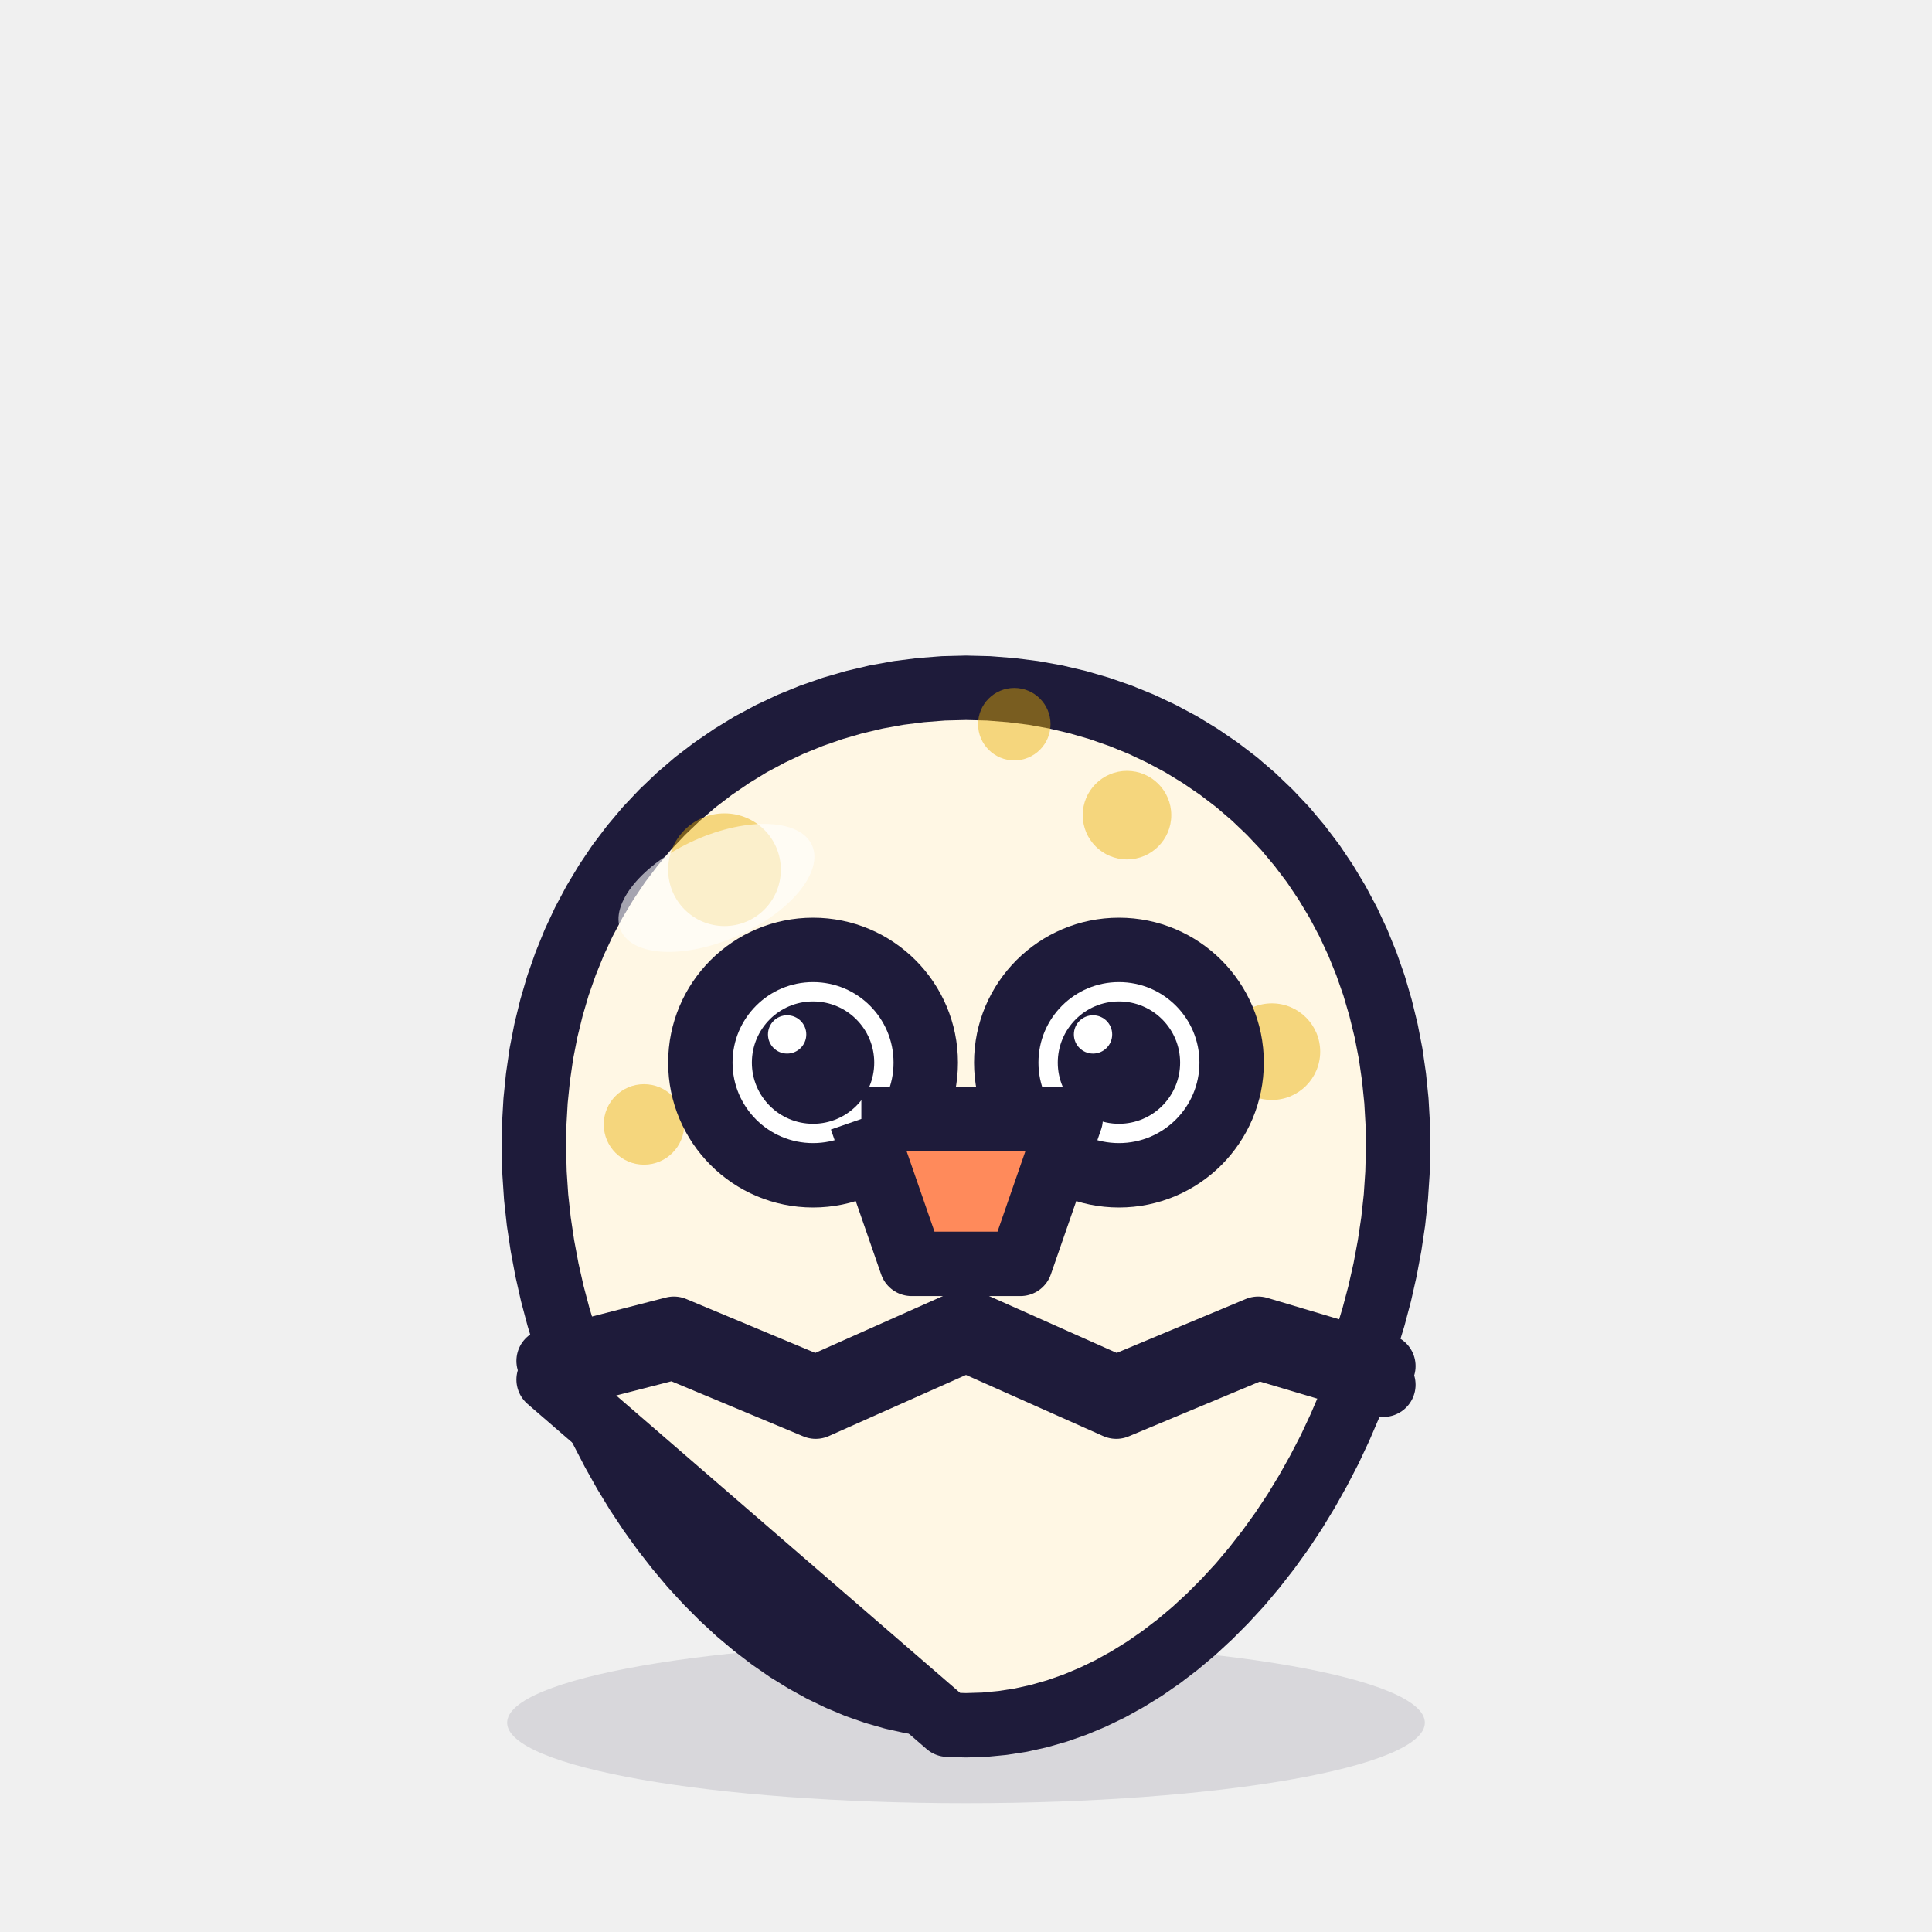
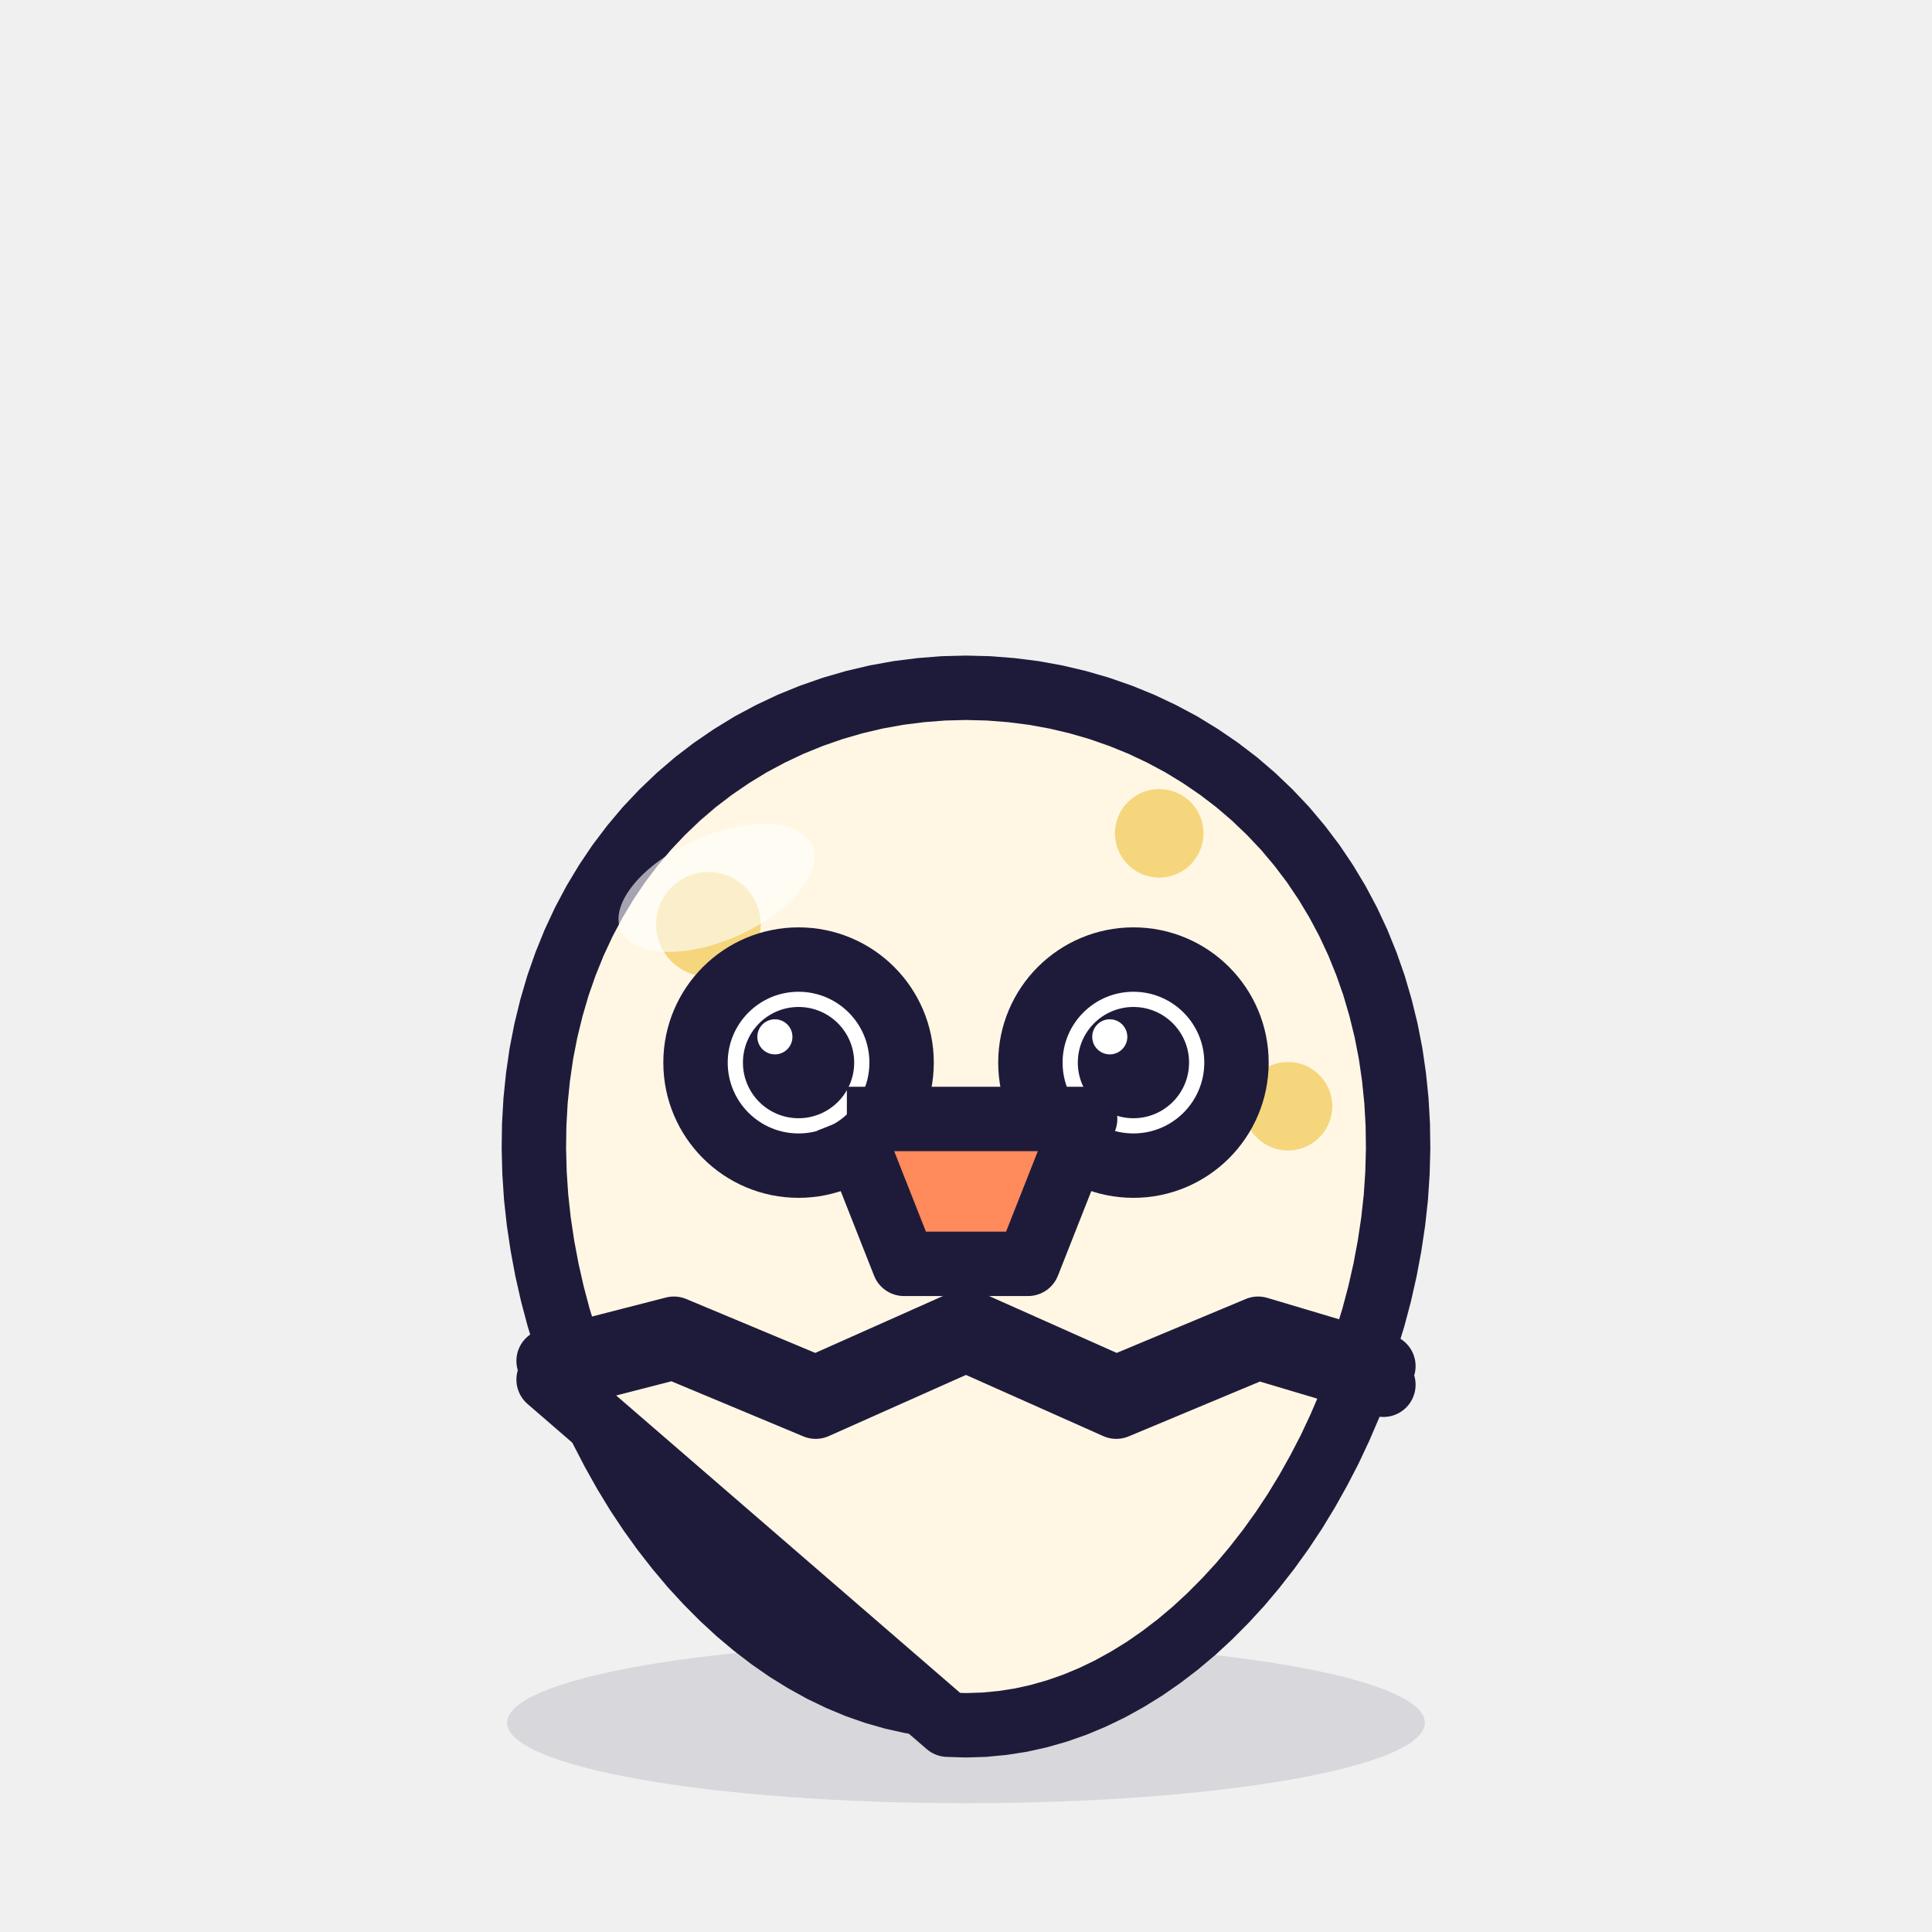
<svg xmlns="http://www.w3.org/2000/svg" viewBox="0 0 240 240" width="240" height="240" role="img" aria-label="Pip v2 B Bolt · egg · surprised 1">
  <g id="shadow">
    <ellipse cx="120" cy="214" rx="57" ry="10" fill="#1E1B3A" opacity="0.12" />
  </g>
  <g id="shell_top" transform="translate(0 -2)" fill="#FFF7E4" stroke="#1E1B3A" stroke-width="8" stroke-linejoin="round">
    <path d="M 117.73 213.93 L 120 214 L 122.27 213.93 L 124.55 213.71 L 126.81 213.36 L 129.06 212.86 L 131.3 212.22 L 133.53 211.44 L 135.73 210.52 L 137.91 209.47 L 140.06 208.28 L 142.18 206.97 L 144.27 205.52 L 146.32 203.95 L 148.32 202.27 L 150.28 200.46 L 152.19 198.54 L 154.05 196.52 L 155.84 194.39 L 157.58 192.16 L 159.25 189.84 L 160.85 187.43 L 162.37 184.93 L 163.81 182.36 L 165.18 179.72 L 166.45 177.01 L 167.64 174.24 L 168.73 171.42 L 169.72 168.55 L 170.61 165.64 L 171.39 162.7 L 172.06 159.73 L 172.62 156.74 L 173.07 153.73 L 173.4 150.72 L 173.6 147.71 L 173.68 144.7 L 173.64 141.71 L 173.47 138.74 L 173.17 135.8 L 172.75 132.89 L 172.19 130.02 L 171.5 127.2 L 170.69 124.43 L 169.74 121.72 L 168.67 119.08 L 167.47 116.51 L 166.14 114.01 L 164.69 111.6 L 163.13 109.28 L 161.44 107.05 L 159.65 104.92 L 157.74 102.9 L 155.73 100.98 L 153.62 99.17 L 151.42 97.49 L 149.12 95.92 L 146.75 94.47 L 144.3 93.16 L 141.78 91.97 L 139.2 90.92 L 136.56 90 L 133.87 89.22 L 131.15 88.58 L 128.39 88.08 L 125.61 87.73 L 122.81 87.51 L 120 87.44 L 120 87.44 L 117.19 87.51 L 114.39 87.73 L 111.61 88.08 L 108.85 88.58 L 106.13 89.22 L 103.44 90 L 100.8 90.92 L 98.22 91.97 L 95.7 93.16 L 93.25 94.47 L 90.88 95.92 L 88.58 97.49 L 86.38 99.17 L 84.27 100.98 L 82.26 102.9 L 80.35 104.92 L 78.56 107.05 L 76.87 109.28 L 75.31 111.6 L 73.86 114.01 L 72.53 116.51 L 71.33 119.08 L 70.26 121.72 L 69.31 124.43 L 68.5 127.2 L 67.81 130.02 L 67.25 132.89 L 66.83 135.8 L 66.53 138.74 L 66.36 141.71 L 66.32 144.7 L 66.4 147.71 L 66.6 150.72 L 66.93 153.73 L 67.38 156.74 L 67.94 159.73 L 68.61 162.7 L 69.39 165.64 L 70.28 168.55 L 71.27 171.42 L 72.36 174.24 L 73.55 177.01 L 74.82 179.72 L 76.19 182.36 L 77.63 184.93 L 79.15 187.43 L 80.75 189.84 L 82.42 192.16 L 84.16 194.39 L 85.95 196.52 L 87.81 198.54 L 89.72 200.46 L 91.68 202.27 L 93.68 203.95 L 95.73 205.52 L 97.82 206.97 L 99.94 208.28 L 102.09 209.47 L 104.27 210.52 L 106.47 211.44 L 108.7 212.22 L 110.94 212.86 L 113.19 213.36 L 115.45 213.71 L 117.73 213.93 L 120 214 L 122.27 213.93 L 124.55 213.71 L 126.81 213.36 L 129.06 212.86 L 131.3 212.22 L 133.53 211.44 L 135.73 210.52 L 137.91 209.47 L 140.06 208.28 L 142.18 206.97 L 144.27 205.52 L 146.32 203.95 L 148.32 202.27 L 150.28 200.46 L 152.19 198.54 L 154.05 196.52 L 155.84 194.39 L 157.58 192.16 L 159.25 189.84 L 160.85 187.43 L 162.37 184.93 L 163.81 182.36 L 165.18 179.72 L 166.45 177.01 L 167.64 174.24 L 168.73 171.42 L 171.85 171.7 156.29 167.06 L 138.67 174.42 L 120 166.1 L 101.33 174.42 L 83.71 167.06 L 68.15 171.06 Z" />
-     <circle cx="90" cy="110.04" r="7" fill="#E9AE00" stroke="none" opacity="0.45" />
-     <circle cx="140" cy="103.26" r="5.5" fill="#E9AE00" stroke="none" opacity="0.45" />
-     <circle cx="158" cy="132.64" r="6" fill="#E9AE00" stroke="none" opacity="0.45" />
-     <circle cx="80" cy="141.68" r="5" fill="#E9AE00" stroke="none" opacity="0.45" />
-     <circle cx="126" cy="91.96" r="4.5" fill="#E9AE00" stroke="none" opacity="0.45" />
+     <circle cx="88" cy="116.82" r="6.5" fill="#E9AE00" stroke="none" opacity="0.45" />
+     <circle cx="144" cy="105.52" r="5.5" fill="#E9AE00" stroke="none" opacity="0.45" />
+     <circle cx="160" cy="139.42" r="5.5" fill="#E9AE00" stroke="none" opacity="0.45" />
    <ellipse cx="89" cy="112.3" rx="13" ry="6.5" fill="#FFFFFF" stroke="none" opacity="0.6" transform="rotate(-24 89 112.3)" />
  </g>
  <g id="tail" opacity="0" />
  <g id="wing_l" opacity="0" />
  <g id="wing_r" opacity="0" />
  <g id="body" opacity="0" />
  <g id="belly" opacity="0" />
  <g id="highlight" opacity="0" />
  <g id="feet" opacity="0" />
  <g id="head_tuft" opacity="0" />
  <g id="head" transform="translate(0 -2)">
    <g id="cheek_l" />
    <g id="cheek_r" />
    <g id="brow_l" fill="none" stroke="#1E1B3A" stroke-width="6.5" stroke-linecap="round" />
    <g id="brow_r" fill="none" stroke="#1E1B3A" stroke-width="6.5" stroke-linecap="round" />
-     <g id="eye_l" data-eye="l" transform="translate(101 134)">
+     <g id="eye_l" data-eye="l" transform="translate(99.2 134)">
      <g id="open" opacity="1">
-         <circle cx="0" cy="0" r="14" fill="#FFFFFF" stroke="#1E1B3A" stroke-width="8" />
-         <circle cx="0" cy="0" r="7.6" fill="#1E1B3A" />
-         <circle cx="-3.22" cy="-3.5" r="2.38" fill="#FFFFFF" />
+         <circle cx="0" cy="0" r="12.8" fill="#FFFFFF" stroke="#1E1B3A" stroke-width="8" />
+         <circle cx="0" cy="0" r="6.91" fill="#1E1B3A" />
+         <circle cx="-2.94" cy="-3.2" r="2.18" fill="#FFFFFF" />
      </g>
      <g id="closed" opacity="0">
-         <path d="M -11.48 1.68 L 0 -5.04 L 11.48 1.68" fill="none" stroke="#1E1B3A" stroke-width="8" stroke-linecap="round" />
+         <path d="M -10.5 1.54 Q 0 -10.75 10.5 1.54" fill="none" stroke="#1E1B3A" stroke-width="8" stroke-linecap="round" />
      </g>
      <g id="happy" opacity="0">
-         <path d="M -11.48 5.88 L 0 -9.8 L 11.48 5.88" fill="none" stroke="#1E1B3A" stroke-width="9" stroke-linecap="round" />
+         <path d="M -10.5 5.38 Q 0 -23.3 10.5 5.38" fill="none" stroke="#1E1B3A" stroke-width="9" stroke-linecap="round" />
      </g>
      <g id="sleepy" opacity="0">
-         <path d="M -11.48 -1.12 L 0 7.28 L 11.48 -1.12" fill="none" stroke="#1E1B3A" stroke-width="8" stroke-linecap="round" />
-         <path d="M 11.48 0 L 16.48 -5.6" fill="none" stroke="#1E1B3A" stroke-width="8" stroke-linecap="round" />
+         <path d="M -10.5 -1.02 Q 0 14.34 10.5 -1.02" fill="none" stroke="#1E1B3A" stroke-width="8" stroke-linecap="round" />
      </g>
      <g id="surprised" opacity="0">
-         <circle cx="0" cy="0" r="16.24" fill="#FFFFFF" stroke="#1E1B3A" stroke-width="8" />
-         <circle cx="0" cy="0" r="5.02" fill="#1E1B3A" />
-         <circle cx="-3.22" cy="-3.5" r="2.94" fill="#FFFFFF" />
+         <circle cx="0" cy="0" r="14.85" fill="#FFFFFF" stroke="#1E1B3A" stroke-width="8" />
+         <circle cx="0" cy="0" r="4.56" fill="#1E1B3A" />
+         <circle cx="-2.94" cy="-3.2" r="2.69" fill="#FFFFFF" />
      </g>
      <g id="wink" opacity="0">
-         <path d="M -11.48 1.96 L 0 -4.2 L 11.48 1.96" fill="none" stroke="#1E1B3A" stroke-width="8" stroke-linecap="round" />
-         <path d="M 11.48 0 L 16.48 -5.6" fill="none" stroke="#1E1B3A" stroke-width="8" stroke-linecap="round" />
+         <path d="M -10.5 5.38 Q 0 -23.3 10.5 5.38" fill="none" stroke="#1E1B3A" stroke-width="9" stroke-linecap="round" />
      </g>
    </g>
-     <g id="eye_r" data-eye="r" transform="translate(139 134)">
+     <g id="eye_r" data-eye="r" transform="translate(140.8 134)">
      <g id="open" opacity="1">
-         <circle cx="0" cy="0" r="14" fill="#FFFFFF" stroke="#1E1B3A" stroke-width="8" />
-         <circle cx="0" cy="0" r="7.6" fill="#1E1B3A" />
-         <circle cx="-3.22" cy="-3.5" r="2.38" fill="#FFFFFF" />
+         <circle cx="0" cy="0" r="12.8" fill="#FFFFFF" stroke="#1E1B3A" stroke-width="8" />
+         <circle cx="0" cy="0" r="6.91" fill="#1E1B3A" />
+         <circle cx="-2.94" cy="-3.2" r="2.18" fill="#FFFFFF" />
      </g>
      <g id="closed" opacity="0">
-         <path d="M -11.48 1.68 L 0 -5.04 L 11.48 1.68" fill="none" stroke="#1E1B3A" stroke-width="8" stroke-linecap="round" />
+         <path d="M -10.5 1.54 Q 0 -10.75 10.5 1.54" fill="none" stroke="#1E1B3A" stroke-width="8" stroke-linecap="round" />
      </g>
      <g id="happy" opacity="0">
-         <path d="M -11.48 5.88 L 0 -9.8 L 11.48 5.88" fill="none" stroke="#1E1B3A" stroke-width="9" stroke-linecap="round" />
+         <path d="M -10.5 5.38 Q 0 -23.3 10.5 5.38" fill="none" stroke="#1E1B3A" stroke-width="9" stroke-linecap="round" />
      </g>
      <g id="sleepy" opacity="0">
-         <path d="M -11.48 -1.12 L 0 7.28 L 11.48 -1.12" fill="none" stroke="#1E1B3A" stroke-width="8" stroke-linecap="round" />
-         <path d="M 11.48 0 L 16.48 -5.6" fill="none" stroke="#1E1B3A" stroke-width="8" stroke-linecap="round" />
+         <path d="M -10.5 -1.02 Q 0 14.34 10.5 -1.02" fill="none" stroke="#1E1B3A" stroke-width="8" stroke-linecap="round" />
      </g>
      <g id="surprised" opacity="0">
-         <circle cx="0" cy="0" r="16.24" fill="#FFFFFF" stroke="#1E1B3A" stroke-width="8" />
-         <circle cx="0" cy="0" r="5.02" fill="#1E1B3A" />
-         <circle cx="-3.22" cy="-3.5" r="2.94" fill="#FFFFFF" />
+         <circle cx="0" cy="0" r="14.85" fill="#FFFFFF" stroke="#1E1B3A" stroke-width="8" />
+         <circle cx="0" cy="0" r="4.56" fill="#1E1B3A" />
+         <circle cx="-2.94" cy="-3.2" r="2.69" fill="#FFFFFF" />
      </g>
      <g id="wink" opacity="0">
-         <path d="M -11.48 1.96 L 0 -4.2 L 11.48 1.96" fill="none" stroke="#1E1B3A" stroke-width="8" stroke-linecap="round" />
-         <path d="M -11.48 0 L -16.48 -5.6" fill="none" stroke="#1E1B3A" stroke-width="8" stroke-linecap="round" />
+         <path d="M -10.5 5.38 Q 0 -23.3 10.5 5.38" fill="none" stroke="#1E1B3A" stroke-width="9" stroke-linecap="round" />
      </g>
    </g>
    <g id="beak_top">
-       <path d="M -13 -6 L 13 -6 L 6.76 12 L -6.76 12 L -13 -6" transform="translate(120 147)" fill="#FF8A5B" stroke="#1E1B3A" stroke-width="8" stroke-linejoin="round" />
+       <path d="M -14.8 -6 L 14.8 -6 L 7.7 12 L -7.7 12 L -14.8 -6" transform="translate(120 147)" fill="#FF8A5B" stroke="#1E1B3A" stroke-width="8" stroke-linejoin="round" />
    </g>
    <g id="beak_bottom" opacity="0" />
  </g>
  <g id="shell_bottom" transform="translate(0 0.32)" fill="#FFF7E4" stroke="#1E1B3A" stroke-width="8" stroke-linejoin="round">
    <path d="M 168.73 171.42 L 167.64 174.24 L 166.45 177.01 L 165.18 179.72 L 163.81 182.36 L 162.37 184.93 L 160.85 187.43 L 159.25 189.84 L 157.58 192.16 L 155.84 194.39 L 154.05 196.52 L 152.19 198.54 L 150.28 200.46 L 148.32 202.27 L 146.32 203.95 L 144.27 205.52 L 142.18 206.97 L 140.06 208.28 L 137.91 209.47 L 135.73 210.52 L 133.53 211.44 L 131.3 212.22 L 129.06 212.86 L 126.81 213.36 L 124.55 213.71 L 122.27 213.93 L 120 214 L 117.73 213.93 L 68.15 171.06 83.71 167.06 L 101.33 174.42 L 120 166.1 L 138.67 174.42 L 156.29 167.06 L 171.85 171.7 Z" />
  </g>
  <g id="accessory_head" />
  <g id="accessory_neck" />
  <g id="accessory_face" />
  <g id="fx" />
</svg>
